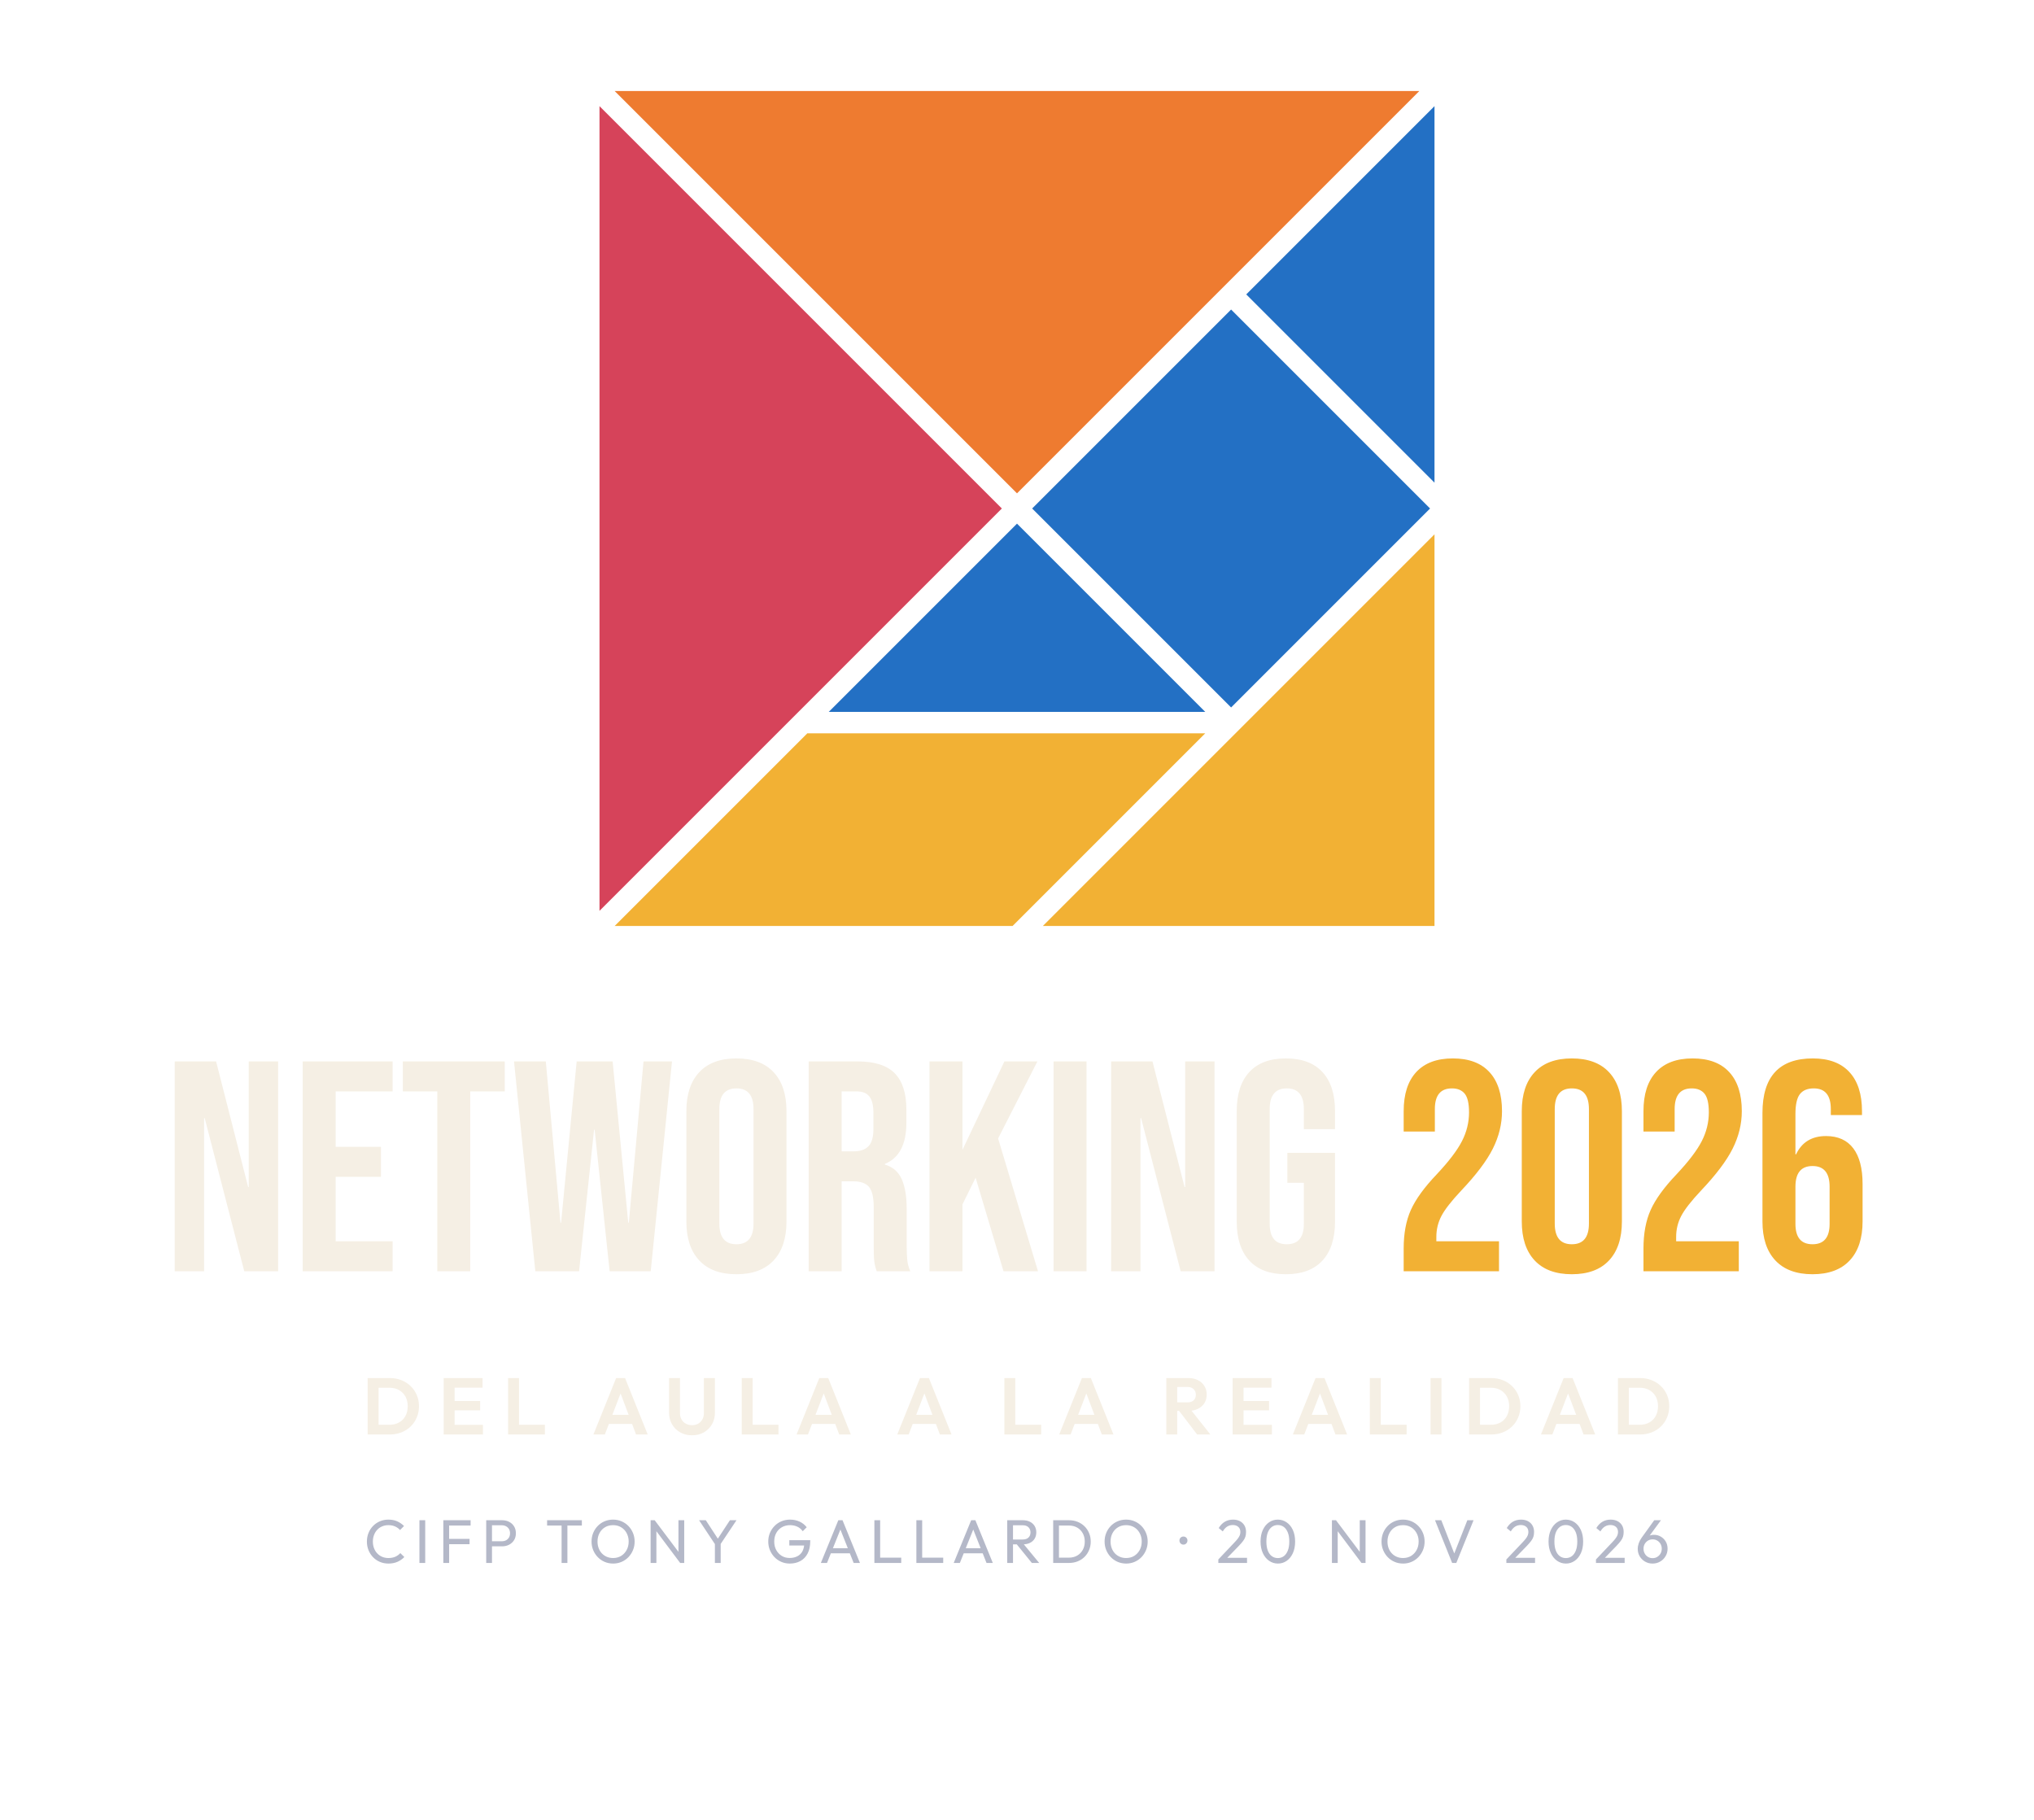
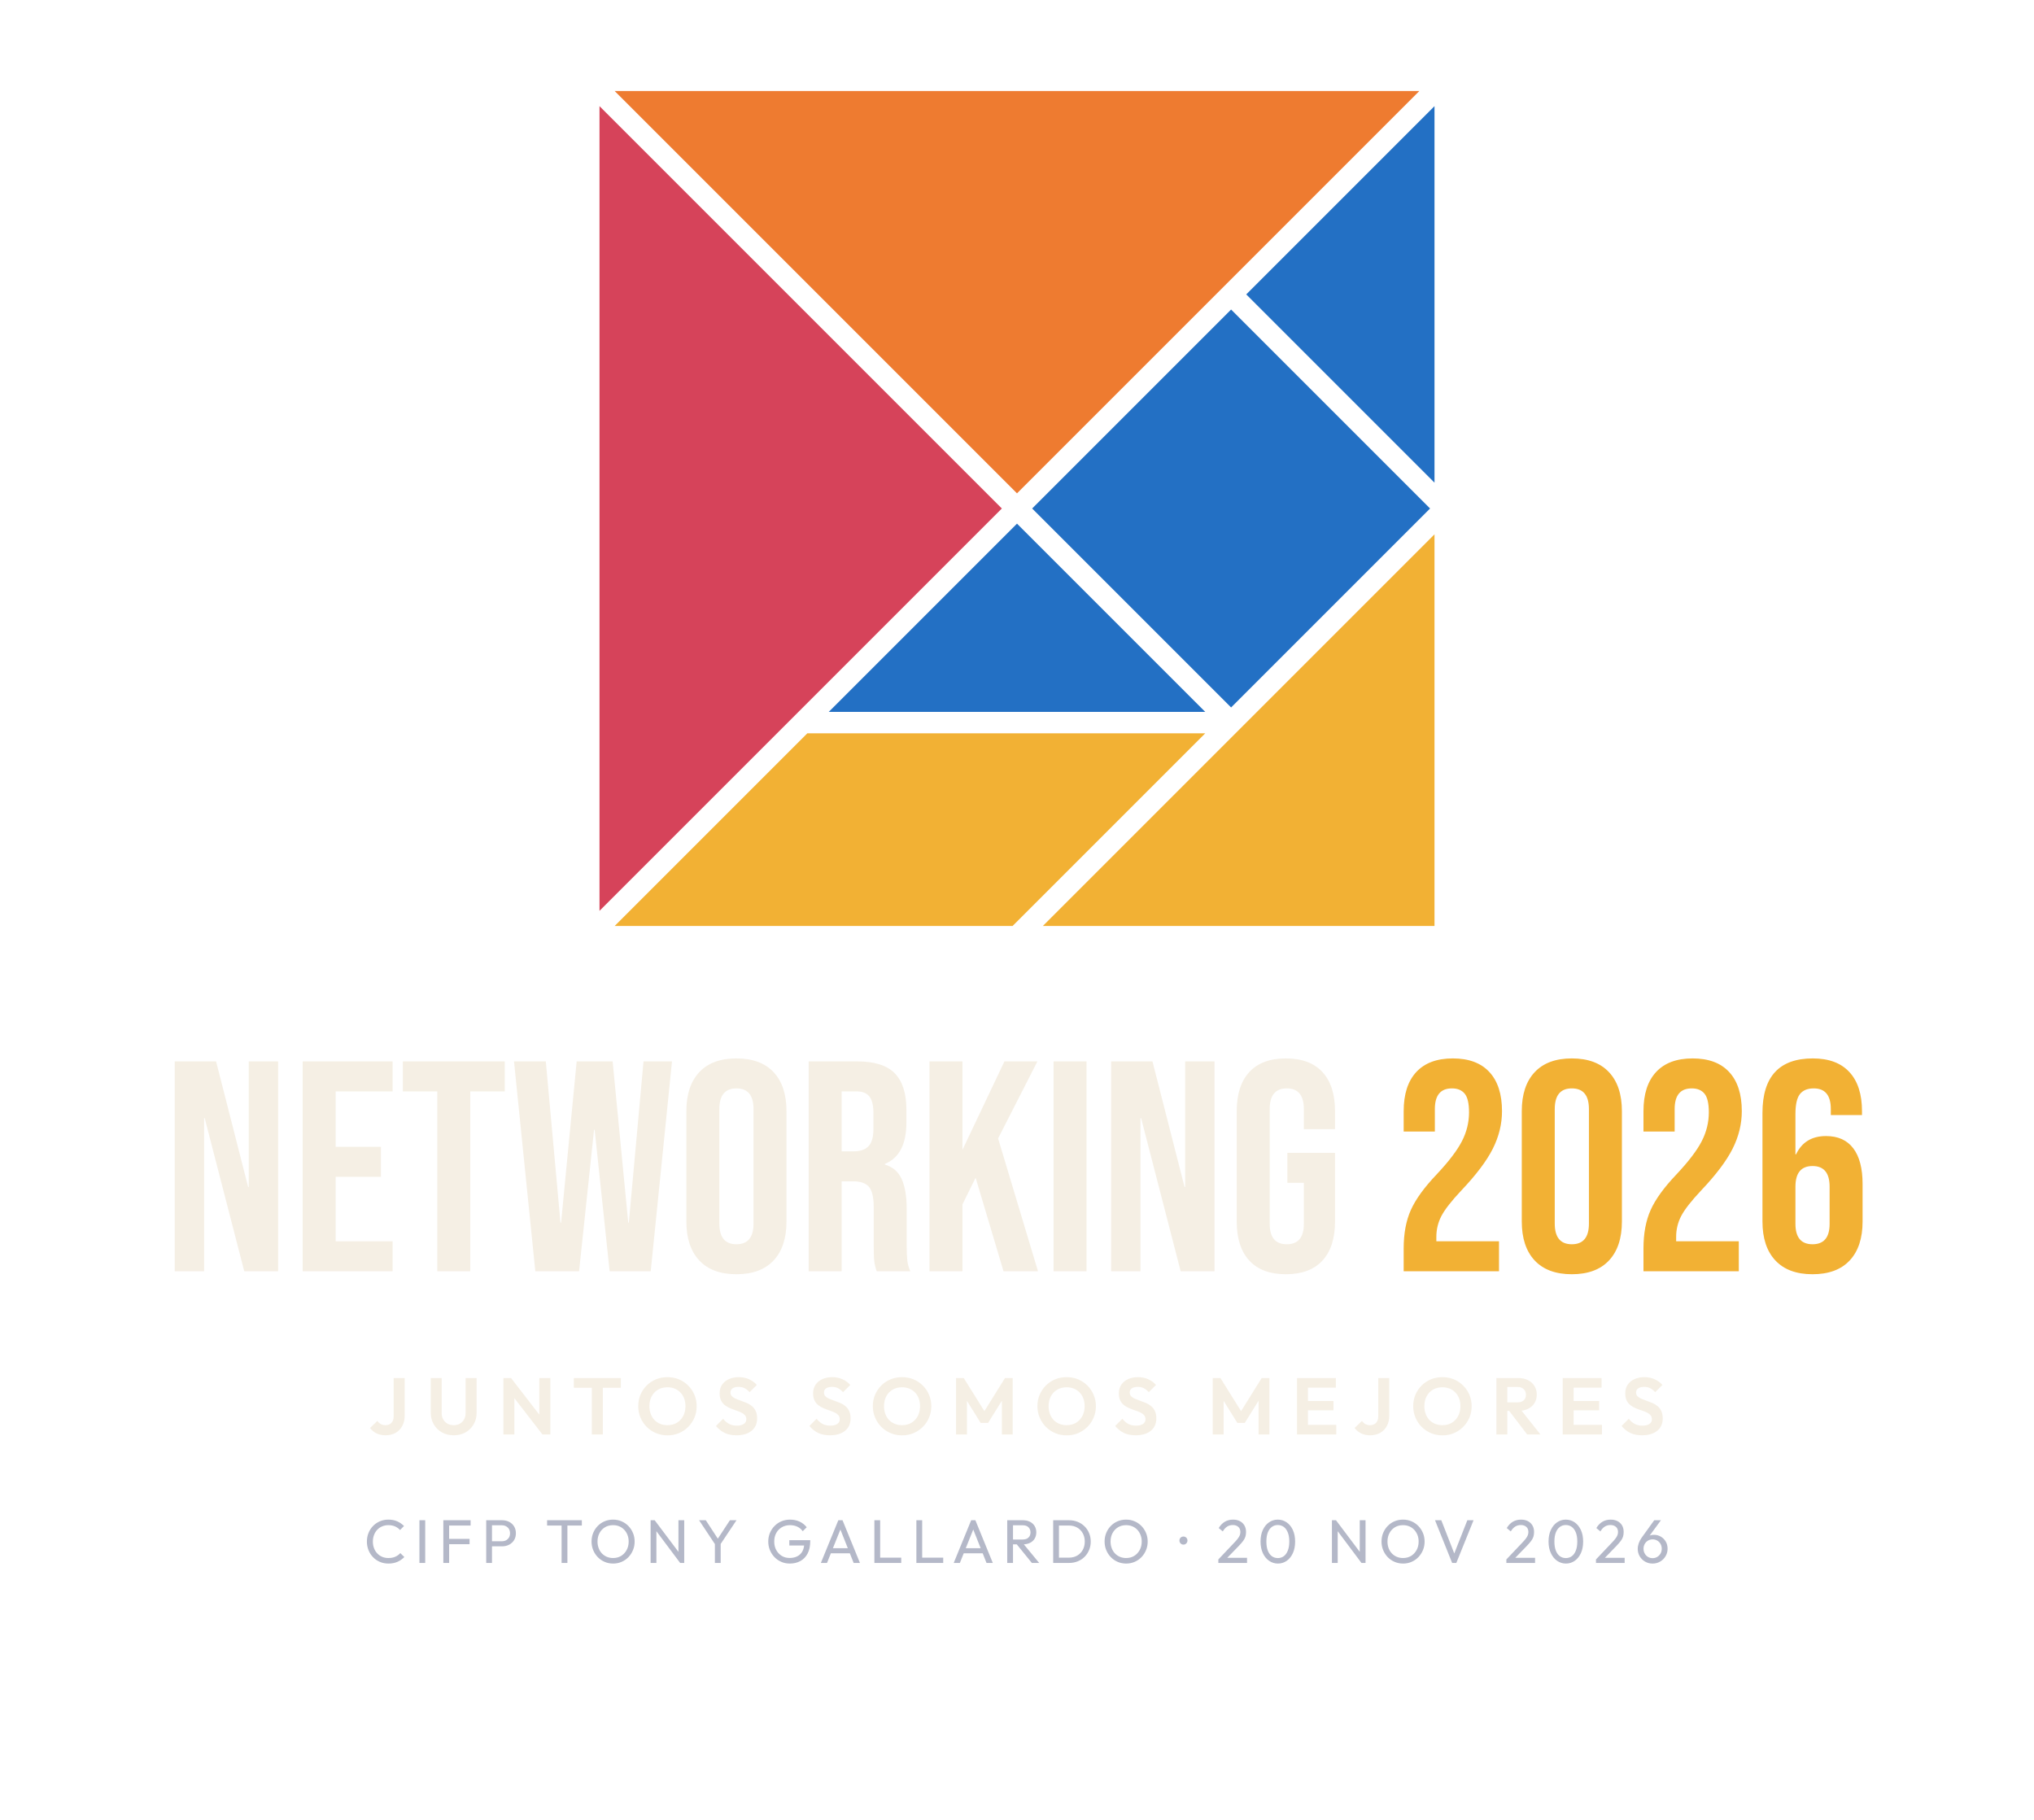
- <svg xmlns="http://www.w3.org/2000/svg" viewBox="0 0 760 680" role="img" aria-label="Networking 2026 — Del aula a la realidad">
+ <svg xmlns="http://www.w3.org/2000/svg" viewBox="0 0 760 680" role="img" aria-label="Networking 2026 — Juntos somos mejores">
  <g transform="translate(220 30) scale(0.8)">
    <polygon points="12.07,5 387.93,5 200,192.93" fill="#ee7b30" data-pieza="ideas" />
    <polygon points="5,12.07 192.93,200 5,387.93" fill="#d6435a" data-pieza="proyectos" />
    <polygon points="395,12.07 395,187.93 307.07,100" fill="#2370c4" data-pieza="territorio" />
    <polygon points="207.07,200 300,107.07 392.93,200 300,292.93" fill="#2370c4" data-pieza="conexiones" />
    <polygon points="200,207.07 287.93,295 112.07,295" fill="#2370c4" data-pieza="personas" />
    <polygon points="12.07,395 102.07,305 287.93,305 197.93,395" fill="#f2b134" data-pieza="futuro" />
    <polygon points="395,212.07 395,395 212.07,395" fill="#f2b134" data-pieza="empresa" />
  </g>
  <path fill="#f5efe4" d="M65.28 475L65.28 396.60L80.74 396.60L92.72 443.53L92.94 443.53L92.94 396.60L103.92 396.60L103.92 475L91.26 475L76.48 417.77L76.26 417.77L76.26 475L65.28 475ZM113.10 475L113.10 396.60L146.70 396.60L146.70 407.80L125.42 407.80L125.42 428.52L142.34 428.52L142.34 439.72L125.42 439.72L125.42 463.80L146.70 463.80L146.70 475L113.10 475ZM163.39 475L163.39 407.80L150.51 407.80L150.51 396.60L188.59 396.60L188.59 407.80L175.71 407.80L175.71 475L163.39 475ZM200.02 475L192.06 396.60L203.94 396.60L209.42 456.86L209.65 456.86L215.47 396.60L228.91 396.60L234.74 456.86L234.96 456.86L240.45 396.60L251.09 396.60L243.14 475L227.79 475L222.19 422.14L221.97 422.14L216.37 475L200.02 475ZM275.17 476.12Q266.10 476.12 261.28 470.97Q256.46 465.82 256.46 456.41L256.46 456.41L256.46 415.19Q256.46 405.78 261.28 400.63Q266.10 395.48 275.17 395.48L275.17 395.48Q284.24 395.48 289.06 400.63Q293.87 405.78 293.87 415.19L293.87 415.19L293.87 456.41Q293.87 465.82 289.06 470.97Q284.24 476.12 275.17 476.12L275.17 476.12ZM275.17 464.92Q281.55 464.92 281.55 457.19L281.55 457.19L281.55 414.41Q281.55 406.68 275.17 406.68L275.17 406.68Q268.78 406.68 268.78 414.41L268.78 414.41L268.78 457.19Q268.78 464.92 275.17 464.92L275.17 464.92ZM302.16 475L302.16 396.60L320.42 396.60Q329.94 396.60 334.30 401.02Q338.67 405.45 338.67 414.63L338.67 414.63L338.67 419.45Q338.67 431.66 330.61 434.90L330.61 434.90L330.61 435.13Q335.09 436.47 336.94 440.62Q338.78 444.76 338.78 451.70L338.78 451.70L338.78 465.48Q338.78 468.84 339.01 470.91Q339.23 472.98 340.13 475L340.13 475L327.58 475Q326.91 473.10 326.69 471.42Q326.46 469.74 326.46 465.37L326.46 465.37L326.46 451.03Q326.46 445.66 324.73 443.53Q322.99 441.40 318.74 441.40L318.74 441.40L314.48 441.40L314.48 475L302.16 475ZM314.48 430.20L318.96 430.20Q322.66 430.20 324.50 428.30Q326.35 426.39 326.35 421.91L326.35 421.91L326.35 415.86Q326.35 411.61 324.84 409.70Q323.33 407.80 320.08 407.80L320.08 407.80L314.48 407.80L314.48 430.20ZM347.30 475L347.30 396.60L359.62 396.60L359.62 429.64L375.30 396.60L387.62 396.60L372.94 425.38L387.84 475L374.96 475L364.54 440.06L359.62 450.02L359.62 475L347.30 475ZM393.66 475L393.66 396.60L405.98 396.60L405.98 475L393.66 475ZM415.17 475L415.17 396.60L430.62 396.60L442.61 443.53L442.83 443.53L442.83 396.60L453.81 396.60L453.81 475L441.15 475L426.37 417.77L426.14 417.77L426.14 475L415.17 475ZM480.46 476.12Q471.50 476.12 466.80 471.02Q462.10 465.93 462.10 456.41L462.10 456.41L462.10 415.19Q462.10 405.67 466.80 400.58Q471.50 395.48 480.46 395.48L480.46 395.48Q489.42 395.48 494.13 400.58Q498.83 405.67 498.83 415.19L498.83 415.19L498.83 421.91L487.18 421.91L487.18 414.41Q487.18 406.68 480.80 406.68L480.80 406.68Q474.42 406.68 474.42 414.41L474.42 414.41L474.42 457.30Q474.42 464.92 480.80 464.92L480.80 464.92Q487.18 464.92 487.18 457.30L487.18 457.30L487.18 441.96L481.02 441.96L481.02 430.76L498.83 430.76L498.83 456.41Q498.83 465.93 494.13 471.02Q489.42 476.12 480.46 476.12L480.46 476.12Z" />
  <path fill="#f2b134" d="M524.48 475L524.48 466.49Q524.48 458.09 527.17 452.10Q529.86 446.10 536.80 438.82L536.80 438.82Q543.63 431.54 546.26 426.39Q548.90 421.24 548.90 415.64L548.90 415.64Q548.90 410.60 547.27 408.64Q545.65 406.68 542.51 406.68L542.51 406.68Q536.13 406.68 536.13 414.41L536.13 414.41L536.13 422.81L524.48 422.81L524.48 415.19Q524.48 405.67 529.18 400.58Q533.89 395.48 542.85 395.48L542.85 395.48Q551.81 395.48 556.51 400.58Q561.22 405.67 561.22 415.19L561.22 415.19Q561.22 422.36 557.80 429.19Q554.38 436.02 545.98 444.87L545.98 444.87Q540.50 450.70 538.59 454.34Q536.69 457.98 536.69 462.12L536.69 462.12L536.69 463.80L560.10 463.80L560.10 475L524.48 475ZM587.31 476.12Q578.24 476.12 573.42 470.97Q568.61 465.82 568.61 456.41L568.61 456.41L568.61 415.19Q568.61 405.78 573.42 400.63Q578.24 395.48 587.31 395.48L587.31 395.48Q596.38 395.48 601.20 400.63Q606.02 405.78 606.02 415.19L606.02 415.19L606.02 456.41Q606.02 465.82 601.20 470.97Q596.38 476.12 587.31 476.12L587.31 476.12ZM587.31 464.92Q593.70 464.92 593.70 457.19L593.70 457.19L593.70 414.41Q593.70 406.68 587.31 406.68L587.31 406.68Q580.93 406.68 580.93 414.41L580.93 414.41L580.93 457.19Q580.93 464.92 587.31 464.92L587.31 464.92ZM614.08 475L614.08 466.49Q614.08 458.09 616.77 452.10Q619.46 446.10 626.40 438.82L626.40 438.82Q633.23 431.54 635.86 426.39Q638.50 421.24 638.50 415.64L638.50 415.64Q638.50 410.60 636.87 408.64Q635.25 406.68 632.11 406.68L632.11 406.68Q625.73 406.68 625.73 414.41L625.73 414.41L625.73 422.81L614.08 422.81L614.08 415.19Q614.08 405.67 618.78 400.58Q623.49 395.48 632.45 395.48L632.45 395.48Q641.41 395.48 646.11 400.58Q650.82 405.67 650.82 415.19L650.82 415.19Q650.82 422.36 647.40 429.19Q643.98 436.02 635.58 444.87L635.58 444.87Q630.10 450.70 628.19 454.34Q626.29 457.98 626.29 462.12L626.29 462.12L626.29 463.80L649.70 463.80L649.70 475L614.08 475ZM677.25 476.12Q668.18 476.12 663.36 470.97Q658.54 465.82 658.54 456.41L658.54 456.41L658.54 415.86Q658.54 395.48 677.36 395.48L677.36 395.48Q686.32 395.48 691.02 400.58Q695.73 405.67 695.73 415.19L695.73 415.19L695.73 416.65L684.08 416.65L684.08 414.41Q684.08 406.68 677.70 406.68L677.70 406.68Q674.22 406.68 672.54 408.81Q670.86 410.94 670.86 416.31L670.86 416.31L670.86 431.32L671.09 431.32Q674.34 424.49 682.29 424.49L682.29 424.49Q689.01 424.49 692.48 429.08Q695.95 433.67 695.95 442.41L695.95 442.41L695.95 456.41Q695.95 465.82 691.14 470.97Q686.32 476.12 677.25 476.12L677.25 476.12ZM677.25 464.92Q683.63 464.92 683.63 457.30L683.63 457.30L683.63 443.42Q683.63 435.69 677.25 435.69L677.25 435.69Q670.86 435.69 670.86 443.42L670.86 443.42L670.86 457.30Q670.86 464.92 677.25 464.92L677.25 464.92Z" />
-   <path fill="#f5efe4" d="M145.66 536L140.16 536L140.16 532.37L145.53 532.37Q147.57 532.37 149.10 531.51Q150.63 530.66 151.49 529.10Q152.34 527.54 152.34 525.41L152.34 525.41Q152.34 523.34 151.47 521.79Q150.60 520.25 149.07 519.39Q147.55 518.54 145.53 518.54L145.53 518.54L140.07 518.54L140.07 514.91L145.59 514.91Q147.94 514.91 149.93 515.69Q151.93 516.47 153.41 517.89Q154.90 519.32 155.72 521.24Q156.55 523.16 156.55 525.44L156.55 525.44Q156.55 527.72 155.72 529.65Q154.90 531.59 153.43 533.01Q151.96 534.44 149.96 535.22Q147.97 536 145.66 536L145.66 536ZM141.46 536L137.38 536L137.38 514.91L141.46 514.91L141.46 536ZM169.87 536L165.78 536L165.78 514.91L169.87 514.91L169.87 536ZM180.45 536L168.78 536L168.78 532.40L180.45 532.40L180.45 536ZM179.41 526.97L168.78 526.97L168.78 523.49L179.41 523.49L179.41 526.97ZM180.31 518.51L168.78 518.51L168.78 514.91L180.31 514.91L180.31 518.51ZM193.93 536L189.84 536L189.84 514.91L193.93 514.91L193.93 536ZM203.59 536L192.84 536L192.84 532.37L203.59 532.37L203.59 536ZM226.00 536L221.73 536L230.22 514.91L233.55 514.91L242.01 536L237.66 536L231.13 518.69L232.63 518.69L226.00 536ZM237.57 532.07L226.23 532.07L226.23 528.65L237.57 528.65L237.57 532.07ZM258.57 536.30L258.57 536.30Q256.08 536.30 254.15 535.21Q252.21 534.11 251.10 532.19Q249.99 530.27 249.99 527.84L249.99 527.84L249.99 514.91L254.07 514.91L254.07 527.96Q254.07 529.37 254.66 530.39Q255.24 531.41 256.28 531.97Q257.31 532.52 258.57 532.52L258.57 532.52Q259.87 532.52 260.86 531.97Q261.84 531.41 262.43 530.39Q263.01 529.37 263.01 527.99L263.01 527.99L263.01 514.91L267.13 514.91L267.13 527.87Q267.13 530.30 266.01 532.21Q264.90 534.11 263 535.21Q261.09 536.30 258.57 536.30ZM281.23 536L277.15 536L277.15 514.91L281.23 514.91L281.23 536ZM290.88 536L280.15 536L280.15 532.37L290.88 532.37L290.88 536ZM301.90 536L297.64 536L306.13 514.91L309.46 514.91L317.92 536L313.57 536L307.03 518.69L308.53 518.69L301.90 536ZM313.48 532.07L302.14 532.07L302.14 528.65L313.48 528.65L313.48 532.07ZM339.52 536L335.26 536L343.75 514.91L347.08 514.91L355.54 536L351.19 536L344.65 518.69L346.15 518.69L339.52 536ZM351.10 532.07L339.76 532.07L339.76 528.65L351.10 528.65L351.10 532.07ZM379.36 536L375.28 536L375.28 514.91L379.36 514.91L379.36 536ZM389.02 536L378.28 536L378.28 532.37L389.02 532.37L389.02 536ZM400.03 536L395.77 536L404.26 514.91L407.59 514.91L416.05 536L411.70 536L405.16 518.69L406.66 518.69L400.03 536ZM411.61 532.07L400.27 532.07L400.27 528.65L411.61 528.65L411.61 532.07ZM443.98 527.18L438.79 527.18L438.79 524L443.68 524Q445.18 524 446.00 523.24Q446.83 522.47 446.83 521.12L446.83 521.12Q446.83 519.89 446.00 519.07Q445.18 518.24 443.68 518.24L443.68 518.24L438.79 518.24L438.79 514.91L444.04 514.91Q446.08 514.91 447.62 515.71Q449.17 516.50 450.02 517.88Q450.88 519.26 450.88 521.06L450.88 521.06Q450.88 522.92 450.02 524.28Q449.17 525.65 447.61 526.41Q446.05 527.18 443.98 527.18L443.98 527.18ZM439.87 536L435.79 536L435.79 514.91L439.87 514.91L439.87 536ZM452.26 536L447.31 536L440.35 526.88L444.10 525.71L452.26 536ZM464.65 536L460.57 536L460.57 514.91L464.65 514.91L464.65 536ZM475.24 536L463.57 536L463.57 532.40L475.24 532.40L475.24 536ZM474.19 526.97L463.57 526.97L463.57 523.49L474.19 523.49L474.19 526.97ZM475.09 518.51L463.57 518.51L463.57 514.91L475.09 514.91L475.09 518.51ZM487.33 536L483.07 536L491.56 514.91L494.89 514.91L503.35 536L499.00 536L492.46 518.69L493.96 518.69L487.33 536ZM498.91 532.07L487.57 532.07L487.57 528.65L498.91 528.65L498.91 532.07ZM515.92 536L511.84 536L511.84 514.91L515.92 514.91L515.92 536ZM525.58 536L514.84 536L514.84 532.37L525.58 532.37L525.58 536ZM538.60 536L534.52 536L534.52 514.91L538.60 514.91L538.60 536ZM557.20 536L551.71 536L551.71 532.37L557.08 532.37Q559.12 532.37 560.65 531.51Q562.18 530.66 563.03 529.10Q563.89 527.54 563.89 525.41L563.89 525.41Q563.89 523.34 563.02 521.79Q562.15 520.25 560.62 519.39Q559.09 518.54 557.08 518.54L557.08 518.54L551.62 518.54L551.62 514.91L557.14 514.91Q559.48 514.91 561.47 515.69Q563.47 516.47 564.95 517.89Q566.44 519.32 567.26 521.24Q568.09 523.16 568.09 525.44L568.09 525.44Q568.09 527.72 567.26 529.65Q566.44 531.59 564.97 533.01Q563.50 534.44 561.50 535.22Q559.51 536 557.20 536L557.20 536ZM553.00 536L548.92 536L548.92 514.91L553.00 514.91L553.00 536ZM580.03 536L575.77 536L584.26 514.91L587.59 514.91L596.05 536L591.70 536L585.16 518.69L586.66 518.69L580.03 536ZM591.61 532.07L580.27 532.07L580.27 528.65L591.61 528.65L591.61 532.07ZM612.82 536L607.33 536L607.33 532.37L612.70 532.37Q614.74 532.37 616.27 531.51Q617.80 530.66 618.65 529.10Q619.51 527.54 619.51 525.41L619.51 525.41Q619.51 523.34 618.64 521.79Q617.77 520.25 616.24 519.39Q614.71 518.54 612.70 518.54L612.70 518.54L607.24 518.54L607.24 514.91L612.76 514.91Q615.10 514.91 617.09 515.69Q619.09 516.47 620.57 517.89Q622.06 519.32 622.88 521.24Q623.71 523.16 623.71 525.44L623.71 525.44Q623.71 527.72 622.88 529.65Q622.06 531.59 620.59 533.01Q619.12 534.44 617.12 535.22Q615.13 536 612.82 536L612.82 536ZM608.62 536L604.54 536L604.54 514.91L608.62 514.91L608.62 536Z" />
+   <path fill="#f5efe4" d="M144.04 536.30L144.04 536.30Q142.12 536.30 140.66 535.57Q139.21 534.83 138.25 533.57L138.25 533.57L141.01 530.93Q141.55 531.71 142.31 532.12Q143.08 532.52 144.01 532.52L144.01 532.52Q144.94 532.52 145.64 532.13Q146.34 531.74 146.72 530.99Q147.09 530.24 147.09 529.16L147.09 529.16L147.09 514.91L151.21 514.91L151.21 528.92Q151.21 531.14 150.32 532.80Q149.44 534.47 147.83 535.38Q146.23 536.30 144.04 536.30ZM169.53 536.30L169.53 536.30Q167.04 536.30 165.11 535.21Q163.18 534.11 162.06 532.19Q160.95 530.27 160.95 527.84L160.95 527.84L160.95 514.91L165.03 514.91L165.03 527.96Q165.03 529.37 165.62 530.39Q166.20 531.41 167.24 531.97Q168.28 532.52 169.53 532.52L169.53 532.52Q170.82 532.52 171.81 531.97Q172.81 531.41 173.39 530.39Q173.97 529.37 173.97 527.99L173.97 527.99L173.97 514.91L178.09 514.91L178.09 527.87Q178.09 530.30 176.97 532.21Q175.87 534.11 173.96 535.21Q172.06 536.30 169.53 536.30ZM192.19 536L188.10 536L188.10 514.91L190.95 514.91L192.19 518.99L192.19 536ZM203.47 531.11L202.69 536L190.17 519.80L190.95 514.91L203.47 531.11ZM205.63 536L202.69 536L201.51 532.04L201.51 514.91L205.63 514.91L205.63 536ZM225.25 536L221.13 536L221.13 515.36L225.25 515.36L225.25 536ZM231.97 518.54L214.41 518.54L214.41 514.91L231.97 514.91L231.97 518.54ZM249.43 536.33L249.43 536.33Q247.12 536.33 245.12 535.49Q243.13 534.65 241.64 533.16Q240.16 531.68 239.31 529.68Q238.48 527.69 238.48 525.41L238.48 525.41Q238.48 523.13 239.30 521.16Q240.13 519.20 241.61 517.72Q243.09 516.23 245.08 515.40Q247.06 514.58 249.37 514.58L249.37 514.58Q251.71 514.58 253.69 515.40Q255.67 516.23 257.15 517.72Q258.63 519.20 259.48 521.18Q260.31 523.16 260.31 525.44L260.31 525.44Q260.31 527.72 259.48 529.70Q258.63 531.68 257.15 533.16Q255.67 534.65 253.70 535.49Q251.74 536.33 249.43 536.33ZM249.37 532.52L249.37 532.52Q251.41 532.52 252.91 531.62Q254.41 530.72 255.26 529.13Q256.12 527.54 256.12 525.41L256.12 525.41Q256.12 523.85 255.64 522.56Q255.16 521.27 254.25 520.33Q253.36 519.38 252.13 518.87Q250.90 518.36 249.37 518.36L249.37 518.36Q247.39 518.36 245.87 519.25Q244.36 520.13 243.50 521.72Q242.65 523.31 242.65 525.41L242.65 525.41Q242.65 527 243.14 528.32Q243.64 529.64 244.52 530.57Q245.41 531.50 246.65 532.01Q247.90 532.52 249.37 532.52ZM275.16 536.30L275.16 536.30Q272.62 536.30 270.80 535.43Q268.99 534.56 267.51 532.82L267.51 532.82L270.21 530.12Q271.14 531.35 272.38 532.02Q273.61 532.70 275.38 532.70L275.38 532.70Q276.96 532.70 277.91 532.07Q278.86 531.44 278.86 530.33L278.86 530.33Q278.86 529.37 278.31 528.77Q277.77 528.17 276.89 527.75Q276.00 527.33 274.94 526.99Q273.88 526.64 272.81 526.19Q271.75 525.74 270.86 525.07Q269.97 524.39 269.44 523.33Q268.89 522.26 268.89 520.64L268.89 520.64Q268.89 518.72 269.82 517.37Q270.75 516.02 272.38 515.30Q274.00 514.58 276.03 514.58L276.03 514.58Q278.19 514.58 279.94 515.39Q281.68 516.20 282.78 517.49L282.78 517.49L280.08 520.19Q279.15 519.17 278.18 518.69Q277.20 518.21 275.97 518.21L275.97 518.21Q274.56 518.21 273.75 518.75Q272.94 519.29 272.94 520.31L272.94 520.31Q272.94 521.18 273.49 521.72Q274.02 522.26 274.91 522.65Q275.80 523.04 276.86 523.40Q277.93 523.76 278.99 524.21Q280.06 524.66 280.94 525.38Q281.82 526.10 282.37 527.23Q282.90 528.35 282.90 530L282.90 530Q282.90 532.94 280.83 534.62Q278.76 536.30 275.16 536.30ZM310.08 536.30L310.08 536.30Q307.54 536.30 305.72 535.43Q303.91 534.56 302.44 532.82L302.44 532.82L305.13 530.12Q306.06 531.35 307.30 532.02Q308.53 532.70 310.30 532.70L310.30 532.70Q311.88 532.70 312.83 532.07Q313.77 531.44 313.77 530.33L313.77 530.33Q313.77 529.37 313.24 528.77Q312.69 528.17 311.81 527.75Q310.93 527.33 309.86 526.99Q308.80 526.64 307.73 526.19Q306.67 525.74 305.78 525.07Q304.89 524.39 304.36 523.33Q303.81 522.26 303.81 520.64L303.81 520.64Q303.81 518.72 304.75 517.37Q305.68 516.02 307.30 515.30Q308.92 514.58 310.95 514.58L310.95 514.58Q313.12 514.58 314.86 515.39Q316.60 516.20 317.70 517.49L317.70 517.49L315.00 520.19Q314.07 519.17 313.10 518.69Q312.13 518.21 310.89 518.21L310.89 518.21Q309.49 518.21 308.68 518.75Q307.87 519.29 307.87 520.31L307.87 520.31Q307.87 521.18 308.41 521.72Q308.94 522.26 309.83 522.65Q310.72 523.04 311.78 523.40Q312.85 523.76 313.91 524.21Q314.98 524.66 315.86 525.38Q316.75 526.10 317.29 527.23Q317.82 528.35 317.82 530L317.82 530Q317.82 532.94 315.75 534.62Q313.69 536.30 310.08 536.30ZM337.08 536.33L337.08 536.33Q334.77 536.33 332.78 535.49Q330.79 534.65 329.30 533.16Q327.81 531.68 326.98 529.68Q326.13 527.69 326.13 525.41L326.13 525.41Q326.13 523.13 326.96 521.16Q327.79 519.20 329.27 517.72Q330.75 516.23 332.74 515.40Q334.72 514.58 337.02 514.58L337.02 514.58Q339.37 514.58 341.35 515.40Q343.32 516.23 344.81 517.72Q346.30 519.20 347.13 521.18Q347.98 523.16 347.98 525.44L347.98 525.44Q347.98 527.72 347.13 529.70Q346.30 531.68 344.81 533.16Q343.32 534.65 341.36 535.49Q339.39 536.33 337.08 536.33ZM337.02 532.52L337.02 532.52Q339.06 532.52 340.56 531.62Q342.06 530.72 342.92 529.13Q343.77 527.54 343.77 525.41L343.77 525.41Q343.77 523.85 343.30 522.56Q342.81 521.27 341.92 520.33Q341.01 519.38 339.79 518.87Q338.56 518.36 337.02 518.36L337.02 518.36Q335.05 518.36 333.53 519.25Q332.01 520.13 331.16 521.72Q330.31 523.31 330.31 525.41L330.31 525.41Q330.31 527 330.80 528.32Q331.30 529.64 332.18 530.57Q333.06 531.50 334.31 532.01Q335.56 532.52 337.02 532.52ZM361.30 536L357.22 536L357.22 514.91L360.10 514.91L368.64 528.59L367.00 528.59L375.51 514.91L378.39 514.91L378.39 536L374.35 536L374.35 521.90L375.13 522.14L369.19 531.68L366.43 531.68L360.49 522.14L361.30 521.90L361.30 536ZM398.58 536.33L398.58 536.33Q396.27 536.33 394.28 535.49Q392.29 534.65 390.80 533.16Q389.31 531.68 388.48 529.68Q387.63 527.69 387.63 525.41L387.63 525.41Q387.63 523.13 388.46 521.16Q389.29 519.20 390.77 517.72Q392.25 516.23 394.24 515.40Q396.22 514.58 398.52 514.58L398.52 514.58Q400.87 514.58 402.85 515.40Q404.82 516.23 406.31 517.72Q407.80 519.20 408.63 521.18Q409.48 523.16 409.48 525.44L409.48 525.44Q409.48 527.72 408.63 529.70Q407.80 531.68 406.31 533.16Q404.82 534.65 402.86 535.49Q400.89 536.33 398.58 536.33ZM398.52 532.52L398.52 532.52Q400.56 532.52 402.06 531.62Q403.56 530.72 404.42 529.13Q405.27 527.54 405.27 525.41L405.27 525.41Q405.27 523.85 404.80 522.56Q404.31 521.27 403.42 520.33Q402.51 519.38 401.29 518.87Q400.06 518.36 398.52 518.36L398.52 518.36Q396.55 518.36 395.03 519.25Q393.51 520.13 392.66 521.72Q391.81 523.31 391.81 525.41L391.81 525.41Q391.81 527 392.30 528.32Q392.80 529.64 393.68 530.57Q394.56 531.50 395.81 532.01Q397.06 532.52 398.52 532.52ZM424.32 536.30L424.32 536.30Q421.78 536.30 419.96 535.43Q418.15 534.56 416.68 532.82L416.68 532.82L419.38 530.12Q420.31 531.35 421.54 532.02Q422.77 532.70 424.54 532.70L424.54 532.70Q426.13 532.70 427.07 532.07Q428.01 531.44 428.01 530.33L428.01 530.33Q428.01 529.37 427.48 528.77Q426.94 528.17 426.05 527.75Q425.17 527.33 424.10 526.99Q423.04 526.64 421.97 526.19Q420.91 525.74 420.02 525.07Q419.13 524.39 418.60 523.33Q418.06 522.26 418.06 520.64L418.06 520.64Q418.06 518.72 418.99 517.37Q419.92 516.02 421.54 515.30Q423.16 514.58 425.19 514.58L425.19 514.58Q427.36 514.58 429.10 515.39Q430.84 516.20 431.94 517.49L431.94 517.49L429.25 520.19Q428.31 519.17 427.34 518.69Q426.37 518.21 425.13 518.21L425.13 518.21Q423.73 518.21 422.92 518.75Q422.11 519.29 422.11 520.31L422.11 520.31Q422.11 521.18 422.65 521.72Q423.19 522.26 424.07 522.65Q424.96 523.04 426.02 523.40Q427.09 523.76 428.15 524.21Q429.22 524.66 430.10 525.38Q430.99 526.10 431.53 527.23Q432.06 528.35 432.06 530L432.06 530Q432.06 532.94 430.00 534.62Q427.93 536.30 424.32 536.30ZM457.21 536L453.13 536L453.13 514.91L456.01 514.91L464.56 528.59L462.91 528.59L471.43 514.91L474.31 514.91L474.31 536L470.26 536L470.26 521.90L471.04 522.14L465.10 531.68L462.34 531.68L456.40 522.14L457.21 521.90L457.21 536ZM488.71 536L484.63 536L484.63 514.91L488.71 514.91L488.71 536ZM499.30 536L487.63 536L487.63 532.40L499.30 532.40L499.30 536ZM498.25 526.97L487.63 526.97L487.63 523.49L498.25 523.49L498.25 526.97ZM499.15 518.51L487.63 518.51L487.63 514.91L499.15 514.91L499.15 518.51ZM511.93 536.30L511.93 536.30Q510.01 536.30 508.55 535.57Q507.10 534.83 506.14 533.57L506.14 533.57L508.90 530.93Q509.44 531.71 510.20 532.12Q510.97 532.52 511.90 532.52L511.90 532.52Q512.83 532.52 513.53 532.13Q514.24 531.74 514.61 530.99Q514.99 530.24 514.99 529.16L514.99 529.16L514.99 514.91L519.10 514.91L519.10 528.92Q519.10 531.14 518.21 532.80Q517.33 534.47 515.72 535.38Q514.12 536.30 511.93 536.30ZM538.99 536.33L538.99 536.33Q536.68 536.33 534.68 535.49Q532.69 534.65 531.20 533.16Q529.72 531.68 528.88 529.68Q528.04 527.69 528.04 525.41L528.04 525.41Q528.04 523.13 528.86 521.16Q529.69 519.20 531.17 517.72Q532.66 516.23 534.63 515.40Q536.62 514.58 538.93 514.58L538.93 514.58Q541.26 514.58 543.25 515.40Q545.23 516.23 546.71 517.72Q548.20 519.20 549.04 521.18Q549.88 523.16 549.88 525.44L549.88 525.44Q549.88 527.72 549.04 529.70Q548.20 531.68 546.71 533.16Q545.23 534.65 543.26 535.49Q541.30 536.33 538.99 536.33ZM538.93 532.52L538.93 532.52Q540.97 532.52 542.47 531.62Q543.97 530.72 544.82 529.13Q545.68 527.54 545.68 525.41L545.68 525.41Q545.68 523.85 545.20 522.56Q544.72 521.27 543.82 520.33Q542.92 519.38 541.69 518.87Q540.46 518.36 538.93 518.36L538.93 518.36Q536.95 518.36 535.43 519.25Q533.92 520.13 533.06 521.72Q532.21 523.31 532.21 525.41L532.21 525.41Q532.21 527 532.70 528.32Q533.20 529.64 534.08 530.57Q534.97 531.50 536.21 532.01Q537.46 532.52 538.93 532.52ZM567.31 527.18L562.12 527.18L562.12 524L567.00 524Q568.50 524 569.33 523.24Q570.16 522.47 570.16 521.12L570.16 521.12Q570.16 519.89 569.33 519.07Q568.50 518.24 567.00 518.24L567.00 518.24L562.12 518.24L562.12 514.91L567.37 514.91Q569.41 514.91 570.95 515.71Q572.50 516.50 573.35 517.88Q574.21 519.26 574.21 521.06L574.21 521.06Q574.21 522.92 573.35 524.28Q572.50 525.65 570.94 526.41Q569.38 527.18 567.31 527.18L567.31 527.18ZM563.20 536L559.12 536L559.12 514.91L563.20 514.91L563.20 536ZM575.59 536L570.63 536L563.68 526.88L567.43 525.71L575.59 536ZM587.98 536L583.90 536L583.90 514.91L587.98 514.91L587.98 536ZM598.57 536L586.90 536L586.90 532.40L598.57 532.40L598.57 536ZM597.52 526.97L586.90 526.97L586.90 523.49L597.52 523.49L597.52 526.97ZM598.42 518.51L586.90 518.51L586.90 514.91L598.42 514.91L598.42 518.51ZM613.54 536.30L613.54 536.30Q610.99 536.30 609.17 535.43Q607.36 534.56 605.89 532.82L605.89 532.82L608.59 530.12Q609.52 531.35 610.75 532.02Q611.98 532.70 613.75 532.70L613.75 532.70Q615.34 532.70 616.28 532.07Q617.23 531.44 617.23 530.33L617.23 530.33Q617.23 529.37 616.69 528.77Q616.15 528.17 615.26 527.75Q614.38 527.33 613.31 526.99Q612.25 526.64 611.18 526.19Q610.12 525.74 609.23 525.07Q608.35 524.39 607.81 523.33Q607.27 522.26 607.27 520.64L607.27 520.64Q607.27 518.72 608.20 517.37Q609.13 516.02 610.75 515.30Q612.37 514.58 614.41 514.58L614.41 514.58Q616.57 514.58 618.31 515.39Q620.05 516.20 621.16 517.49L621.16 517.49L618.46 520.19Q617.53 519.17 616.55 518.69Q615.58 518.21 614.35 518.21L614.35 518.21Q612.94 518.21 612.13 518.75Q611.32 519.29 611.32 520.31L611.32 520.31Q611.32 521.18 611.86 521.72Q612.40 522.26 613.28 522.65Q614.17 523.04 615.23 523.40Q616.30 523.76 617.36 524.21Q618.43 524.66 619.31 525.38Q620.20 526.10 620.74 527.23Q621.28 528.35 621.28 530L621.28 530Q621.28 532.94 619.21 534.62Q617.14 536.30 613.54 536.30Z" />
  <path fill="#b4b8c8" d="M145.14 584.23L145.14 584.23Q143.42 584.23 141.94 583.60Q140.47 582.97 139.38 581.84Q138.29 580.71 137.69 579.22Q137.09 577.72 137.09 576.02L137.09 576.02Q137.09 574.29 137.69 572.80Q138.29 571.30 139.38 570.19Q140.47 569.07 141.93 568.44Q143.39 567.81 145.12 567.81L145.12 567.81Q147.00 567.81 148.43 568.45Q149.86 569.10 150.96 570.20L150.96 570.20L149.47 571.70Q148.71 570.84 147.61 570.36Q146.52 569.88 145.12 569.88L145.12 569.88Q143.85 569.88 142.80 570.33Q141.74 570.77 140.96 571.60Q140.17 572.43 139.75 573.56Q139.32 574.68 139.32 576.02L139.32 576.02Q139.32 577.35 139.75 578.48Q140.17 579.61 140.96 580.43Q141.74 581.26 142.80 581.71Q143.85 582.16 145.12 582.16L145.12 582.16Q146.61 582.16 147.72 581.67Q148.82 581.17 149.58 580.32L149.58 580.32L151.08 581.79Q149.97 582.94 148.49 583.59Q147.00 584.23 145.14 584.23ZM158.88 584L156.72 584L156.72 568.04L158.88 568.04L158.88 584ZM167.82 584L165.65 584L165.65 568.04L167.82 568.04L167.82 584ZM175.45 576.99L167.13 576.99L167.13 575.01L175.45 575.01L175.45 576.99ZM175.84 570.02L167.13 570.02L167.13 568.04L175.84 568.04L175.84 570.02ZM187.61 577.79L183.12 577.79L183.12 575.90L187.47 575.90Q188.37 575.90 189.07 575.54Q189.77 575.17 190.17 574.50Q190.57 573.83 190.57 572.91L190.57 572.91Q190.57 571.99 190.17 571.33Q189.77 570.66 189.07 570.29Q188.37 569.92 187.47 569.92L187.47 569.92L183.12 569.92L183.12 568.04L187.61 568.04Q189.08 568.04 190.24 568.64Q191.40 569.23 192.08 570.33Q192.76 571.42 192.76 572.91L192.76 572.91Q192.76 574.39 192.08 575.48Q191.40 576.57 190.24 577.18Q189.08 577.79 187.61 577.79L187.61 577.79ZM183.83 584L181.67 584L181.67 568.04L183.83 568.04L183.83 584ZM212.01 584L209.84 584L209.84 568.50L212.01 568.50L212.01 584ZM217.41 570.02L204.42 570.02L204.42 568.04L217.41 568.04L217.41 570.02ZM229.11 584.23L229.11 584.23Q227.40 584.23 225.93 583.60Q224.46 582.97 223.36 581.83Q222.25 580.69 221.64 579.19Q221.03 577.70 221.03 576.00L221.03 576.00Q221.03 574.27 221.64 572.79Q222.25 571.30 223.34 570.18Q224.44 569.05 225.90 568.43Q227.36 567.81 229.06 567.81L229.06 567.81Q230.76 567.81 232.22 568.43Q233.68 569.05 234.79 570.18Q235.89 571.30 236.51 572.80Q237.13 574.29 237.13 576.02L237.13 576.02Q237.13 577.72 236.51 579.22Q235.89 580.71 234.80 581.84Q233.71 582.97 232.24 583.60Q230.78 584.23 229.11 584.23ZM229.06 582.16L229.06 582.16Q230.78 582.16 232.08 581.37Q233.38 580.57 234.14 579.18Q234.90 577.79 234.90 576.00L234.90 576.00Q234.90 574.66 234.46 573.55Q234.03 572.43 233.25 571.60Q232.46 570.77 231.41 570.33Q230.35 569.88 229.06 569.88L229.06 569.88Q227.36 569.88 226.06 570.66Q224.76 571.44 224.01 572.82Q223.26 574.20 223.26 576.00L223.26 576.00Q223.26 577.33 223.69 578.47Q224.11 579.61 224.88 580.42Q225.66 581.24 226.72 581.70Q227.79 582.16 229.06 582.16ZM245.26 584L243.10 584L243.10 568.04L244.62 568.04L245.26 570.54L245.26 584ZM254.44 581.10L254.14 584L244.34 570.91L244.62 568.04L254.44 581.10ZM255.66 584L254.14 584L253.50 581.63L253.50 568.04L255.66 568.04L255.66 584ZM268.87 577.51L267.49 577.51L261.21 568.04L263.72 568.04L268.78 575.79L267.65 575.79L272.73 568.04L275.19 568.04L268.87 577.51ZM269.28 584L267.12 584L267.12 576.09L269.28 576.09L269.28 584ZM295.09 584.23L295.09 584.23Q293.41 584.23 291.95 583.60Q290.49 582.97 289.39 581.84Q288.30 580.71 287.68 579.22Q287.06 577.72 287.06 576.00L287.06 576.00Q287.06 574.27 287.68 572.79Q288.30 571.30 289.41 570.18Q290.51 569.05 291.99 568.43Q293.48 567.81 295.22 567.81L295.22 567.81Q297.13 567.81 298.74 568.54Q300.35 569.28 301.43 570.66L301.43 570.66L299.94 572.15Q299.18 571.05 297.94 570.46Q296.70 569.88 295.22 569.88L295.22 569.88Q293.48 569.88 292.13 570.66Q290.79 571.44 290.04 572.82Q289.29 574.20 289.29 576.00L289.29 576.00Q289.29 577.81 290.05 579.19Q290.81 580.57 292.10 581.36Q293.38 582.14 295.04 582.14L295.04 582.14Q296.72 582.14 297.95 581.49Q299.18 580.85 299.85 579.60Q300.51 578.34 300.51 576.52L300.51 576.52L301.83 577.47L294.93 577.47L294.93 575.49L302.75 575.49L302.75 575.81Q302.75 578.60 301.77 580.47Q300.79 582.34 299.05 583.29Q297.32 584.23 295.09 584.23ZM309.01 584L306.71 584L313.24 568.04L314.81 568.04L321.32 584L318.97 584L313.61 570.50L314.42 570.50L309.01 584ZM318.21 580.39L309.82 580.39L309.82 578.50L318.21 578.50L318.21 580.39ZM328.87 584L326.71 584L326.71 568.04L328.87 568.04L328.87 584ZM336.74 584L328.18 584L328.18 582.02L336.74 582.02L336.74 584ZM344.57 584L342.40 584L342.40 568.04L344.57 568.04L344.57 584ZM352.43 584L343.88 584L343.88 582.02L352.43 582.02L352.43 584ZM358.65 584L356.35 584L362.88 568.04L364.45 568.04L370.96 584L368.61 584L363.25 570.50L364.06 570.50L358.65 584ZM367.85 580.39L359.46 580.39L359.46 578.50L367.85 578.50L367.85 580.39ZM382.21 577.05L377.80 577.05L377.80 575.24L382.12 575.24Q383.53 575.24 384.28 574.52Q385.04 573.81 385.04 572.59L385.04 572.59Q385.04 571.44 384.30 570.68Q383.55 569.92 382.15 569.92L382.15 569.92L377.80 569.92L377.80 568.04L382.21 568.04Q383.73 568.04 384.86 568.62Q385.99 569.21 386.60 570.22Q387.21 571.24 387.21 572.55L387.21 572.55Q387.21 573.90 386.60 574.91Q385.99 575.93 384.86 576.49Q383.73 577.05 382.21 577.05L382.21 577.05ZM378.51 584L376.35 584L376.35 568.04L378.51 568.04L378.51 584ZM388.29 584L385.55 584L379.75 576.85L381.80 576.13L388.29 584ZM399.47 584L394.94 584L394.94 582.02L399.38 582.02Q401.15 582.02 402.49 581.25Q403.82 580.48 404.57 579.12Q405.32 577.77 405.32 576.00L405.32 576.00Q405.32 574.25 404.56 572.89Q403.80 571.53 402.46 570.77Q401.13 570.02 399.38 570.02L399.38 570.02L394.97 570.02L394.97 568.04L399.43 568.04Q401.18 568.04 402.66 568.64Q404.14 569.23 405.24 570.32Q406.33 571.40 406.94 572.85Q407.55 574.29 407.55 576.02L407.55 576.02Q407.55 577.72 406.94 579.18Q406.33 580.64 405.25 581.72Q404.17 582.80 402.68 583.40Q401.20 584 399.47 584L399.47 584ZM395.68 584L393.52 584L393.52 568.04L395.68 568.04L395.68 584ZM420.81 584.23L420.81 584.23Q419.10 584.23 417.63 583.60Q416.16 582.97 415.06 581.83Q413.95 580.69 413.34 579.19Q412.73 577.70 412.73 576.00L412.73 576.00Q412.73 574.27 413.34 572.79Q413.95 571.30 415.04 570.18Q416.14 569.05 417.60 568.43Q419.06 567.81 420.76 567.81L420.76 567.81Q422.46 567.81 423.92 568.43Q425.38 569.05 426.49 570.18Q427.59 571.30 428.21 572.80Q428.83 574.29 428.83 576.02L428.83 576.02Q428.83 577.72 428.21 579.22Q427.59 580.71 426.50 581.84Q425.41 582.97 423.94 583.60Q422.48 584.23 420.81 584.23ZM420.76 582.16L420.76 582.16Q422.48 582.16 423.78 581.37Q425.08 580.57 425.84 579.18Q426.60 577.79 426.60 576.00L426.60 576.00Q426.60 574.66 426.16 573.55Q425.73 572.43 424.95 571.60Q424.16 570.77 423.11 570.33Q422.05 569.88 420.76 569.88L420.76 569.88Q419.06 569.88 417.76 570.66Q416.46 571.44 415.71 572.82Q414.96 574.20 414.96 576.00L414.96 576.00Q414.96 577.33 415.39 578.47Q415.81 579.61 416.58 580.42Q417.36 581.24 418.42 581.70Q419.49 582.16 420.76 582.16ZM442.19 577.15L442.19 577.15Q441.55 577.15 441.12 576.70Q440.70 576.25 440.70 575.63L440.70 575.63Q440.70 574.98 441.12 574.56Q441.55 574.13 442.19 574.13L442.19 574.13Q442.84 574.13 443.26 574.56Q443.69 574.98 443.69 575.63L443.69 575.63Q443.69 576.25 443.26 576.70Q442.84 577.15 442.19 577.15ZM458.04 582.62L455.23 582.69L461.12 576.48Q462.02 575.56 462.52 574.88Q463.03 574.20 463.25 573.63Q463.46 573.05 463.46 572.43L463.46 572.43Q463.46 571.21 462.68 570.52Q461.90 569.83 460.66 569.83L460.66 569.83Q459.44 569.83 458.52 570.42Q457.60 571.00 456.89 572.22L456.89 572.22L455.37 570.96Q456.31 569.39 457.65 568.60Q458.98 567.81 460.73 567.81L460.73 567.81Q462.20 567.81 463.29 568.38Q464.38 568.96 464.98 569.99Q465.58 571.03 465.58 572.41L465.58 572.41Q465.58 573.40 465.34 574.18Q465.10 574.96 464.49 575.78Q463.88 576.59 462.80 577.72L462.80 577.72L458.04 582.62ZM465.95 584L455.23 584L455.23 582.69L457.07 582.07L465.95 582.07L465.95 584ZM477.50 584.23L477.50 584.23Q475.71 584.23 474.23 583.22Q472.74 582.21 471.87 580.35Q471.00 578.50 471.00 576.00L471.00 576.00Q471.00 573.49 471.86 571.65Q472.72 569.81 474.19 568.81Q475.66 567.81 477.44 567.81L477.44 567.81Q479.25 567.81 480.72 568.81Q482.20 569.81 483.06 571.65Q483.92 573.49 483.92 576.02L483.92 576.02Q483.92 578.53 483.06 580.38Q482.20 582.23 480.74 583.23Q479.28 584.23 477.50 584.23ZM477.46 582.18L477.46 582.18Q478.72 582.18 479.68 581.48Q480.63 580.78 481.18 579.40Q481.74 578.02 481.74 576.00L481.74 576.00Q481.74 573.97 481.18 572.60Q480.63 571.24 479.67 570.53Q478.70 569.83 477.44 569.83L477.44 569.83Q476.19 569.83 475.23 570.53Q474.26 571.24 473.72 572.60Q473.18 573.97 473.18 576.00L473.18 576.00Q473.18 578.02 473.72 579.40Q474.26 580.78 475.23 581.48Q476.19 582.18 477.46 582.18ZM499.83 584L497.67 584L497.67 568.04L499.19 568.04L499.83 570.54L499.83 584ZM509.01 581.10L508.71 584L498.91 570.91L499.19 568.04L509.01 581.10ZM510.23 584L508.71 584L508.07 581.63L508.07 568.04L510.23 568.04L510.23 584ZM524.27 584.23L524.27 584.23Q522.57 584.23 521.10 583.60Q519.62 582.97 518.52 581.83Q517.42 580.69 516.81 579.19Q516.20 577.70 516.20 576.00L516.20 576.00Q516.20 574.27 516.81 572.79Q517.42 571.30 518.51 570.18Q519.60 569.05 521.06 568.43Q522.52 567.81 524.22 567.81L524.22 567.81Q525.93 567.81 527.39 568.43Q528.85 569.05 529.95 570.18Q531.06 571.30 531.68 572.80Q532.30 574.29 532.30 576.02L532.30 576.02Q532.30 577.72 531.68 579.22Q531.06 580.71 529.96 581.84Q528.87 582.97 527.41 583.60Q525.95 584.23 524.27 584.23ZM524.22 582.16L524.22 582.16Q525.95 582.16 527.25 581.37Q528.55 580.57 529.31 579.18Q530.07 577.79 530.07 576.00L530.07 576.00Q530.07 574.66 529.63 573.55Q529.19 572.43 528.41 571.60Q527.63 570.77 526.57 570.33Q525.51 569.88 524.22 569.88L524.22 569.88Q522.52 569.88 521.22 570.66Q519.92 571.44 519.18 572.82Q518.43 574.20 518.43 576.00L518.43 576.00Q518.43 577.33 518.85 578.47Q519.28 579.61 520.05 580.42Q520.82 581.24 521.89 581.70Q522.96 582.16 524.22 582.16ZM544.15 584L542.59 584L536.19 568.04L538.54 568.04L543.81 581.54L542.96 581.54L548.27 568.04L550.59 568.04L544.15 584ZM565.65 582.62L562.85 582.69L568.74 576.48Q569.63 575.56 570.14 574.88Q570.65 574.20 570.86 573.63Q571.08 573.05 571.08 572.43L571.08 572.43Q571.08 571.21 570.30 570.52Q569.52 569.83 568.28 569.83L568.28 569.83Q567.06 569.83 566.14 570.42Q565.22 571.00 564.50 572.22L564.50 572.22L562.99 570.96Q563.93 569.39 565.26 568.60Q566.60 567.81 568.35 567.81L568.35 567.81Q569.82 567.81 570.91 568.38Q572.00 568.96 572.60 569.99Q573.20 571.03 573.20 572.41L573.20 572.41Q573.20 573.40 572.96 574.18Q572.72 574.96 572.11 575.78Q571.50 576.59 570.42 577.72L570.42 577.72L565.65 582.62ZM573.57 584L562.85 584L562.85 582.69L564.69 582.07L573.57 582.07L573.57 584ZM585.12 584.23L585.12 584.23Q583.33 584.23 581.84 583.22Q580.36 582.21 579.49 580.35Q578.61 578.50 578.61 576.00L578.61 576.00Q578.61 573.49 579.48 571.65Q580.34 569.81 581.81 568.81Q583.28 567.81 585.05 567.81L585.05 567.81Q586.87 567.81 588.34 568.81Q589.81 569.81 590.68 571.65Q591.54 573.49 591.54 576.02L591.54 576.02Q591.54 578.53 590.68 580.38Q589.81 582.23 588.35 583.23Q586.89 584.23 585.12 584.23ZM585.08 582.18L585.08 582.18Q586.34 582.18 587.30 581.48Q588.25 580.78 588.80 579.40Q589.35 578.02 589.35 576.00L589.35 576.00Q589.35 573.97 588.80 572.60Q588.25 571.24 587.28 570.53Q586.32 569.83 585.05 569.83L585.05 569.83Q583.81 569.83 582.85 570.53Q581.88 571.24 581.34 572.60Q580.80 573.97 580.80 576.00L580.80 576.00Q580.80 578.02 581.34 579.40Q581.88 580.78 582.85 581.48Q583.81 582.18 585.08 582.18ZM599.14 582.62L596.33 582.69L602.22 576.48Q603.12 575.56 603.62 574.88Q604.13 574.20 604.35 573.63Q604.57 573.05 604.57 572.43L604.57 572.43Q604.57 571.21 603.79 570.52Q603.00 569.83 601.76 569.83L601.76 569.83Q600.54 569.83 599.62 570.42Q598.70 571.00 597.99 572.22L597.99 572.22L596.47 570.96Q597.41 569.39 598.75 568.60Q600.08 567.81 601.83 567.81L601.83 567.81Q603.30 567.81 604.39 568.38Q605.49 568.96 606.09 569.99Q606.68 571.03 606.68 572.41L606.68 572.41Q606.68 573.40 606.44 574.18Q606.20 574.96 605.59 575.78Q604.98 576.59 603.90 577.72L603.90 577.72L599.14 582.62ZM607.05 584L596.33 584L596.33 582.69L598.17 582.07L607.05 582.07L607.05 584ZM617.50 584.23L617.50 584.23Q615.92 584.23 614.66 583.49Q613.41 582.76 612.67 581.52Q611.94 580.27 611.94 578.76L611.94 578.76Q611.94 576.64 613.41 574.55L613.41 574.55L618.10 568.04L620.61 568.04L615.80 574.59L615.02 575.01Q615.30 574.52 615.69 574.19Q616.08 573.86 616.65 573.67Q617.23 573.49 618.01 573.49L618.01 573.49Q619.41 573.49 620.55 574.16Q621.69 574.82 622.39 575.98Q623.09 577.15 623.09 578.69L623.09 578.69Q623.09 580.21 622.34 581.47Q621.60 582.74 620.32 583.48Q619.04 584.23 617.50 584.23ZM617.50 582.21L617.50 582.21Q618.47 582.21 619.24 581.73Q620.01 581.26 620.46 580.47Q620.91 579.68 620.91 578.69L620.91 578.69Q620.91 577.70 620.46 576.90Q620.01 576.11 619.24 575.65Q618.47 575.19 617.50 575.19L617.50 575.19Q616.54 575.19 615.77 575.65Q615.00 576.11 614.55 576.90Q614.10 577.70 614.10 578.69L614.10 578.69Q614.10 579.68 614.55 580.48Q615.00 581.29 615.77 581.75Q616.54 582.21 617.50 582.21Z" />
</svg>
